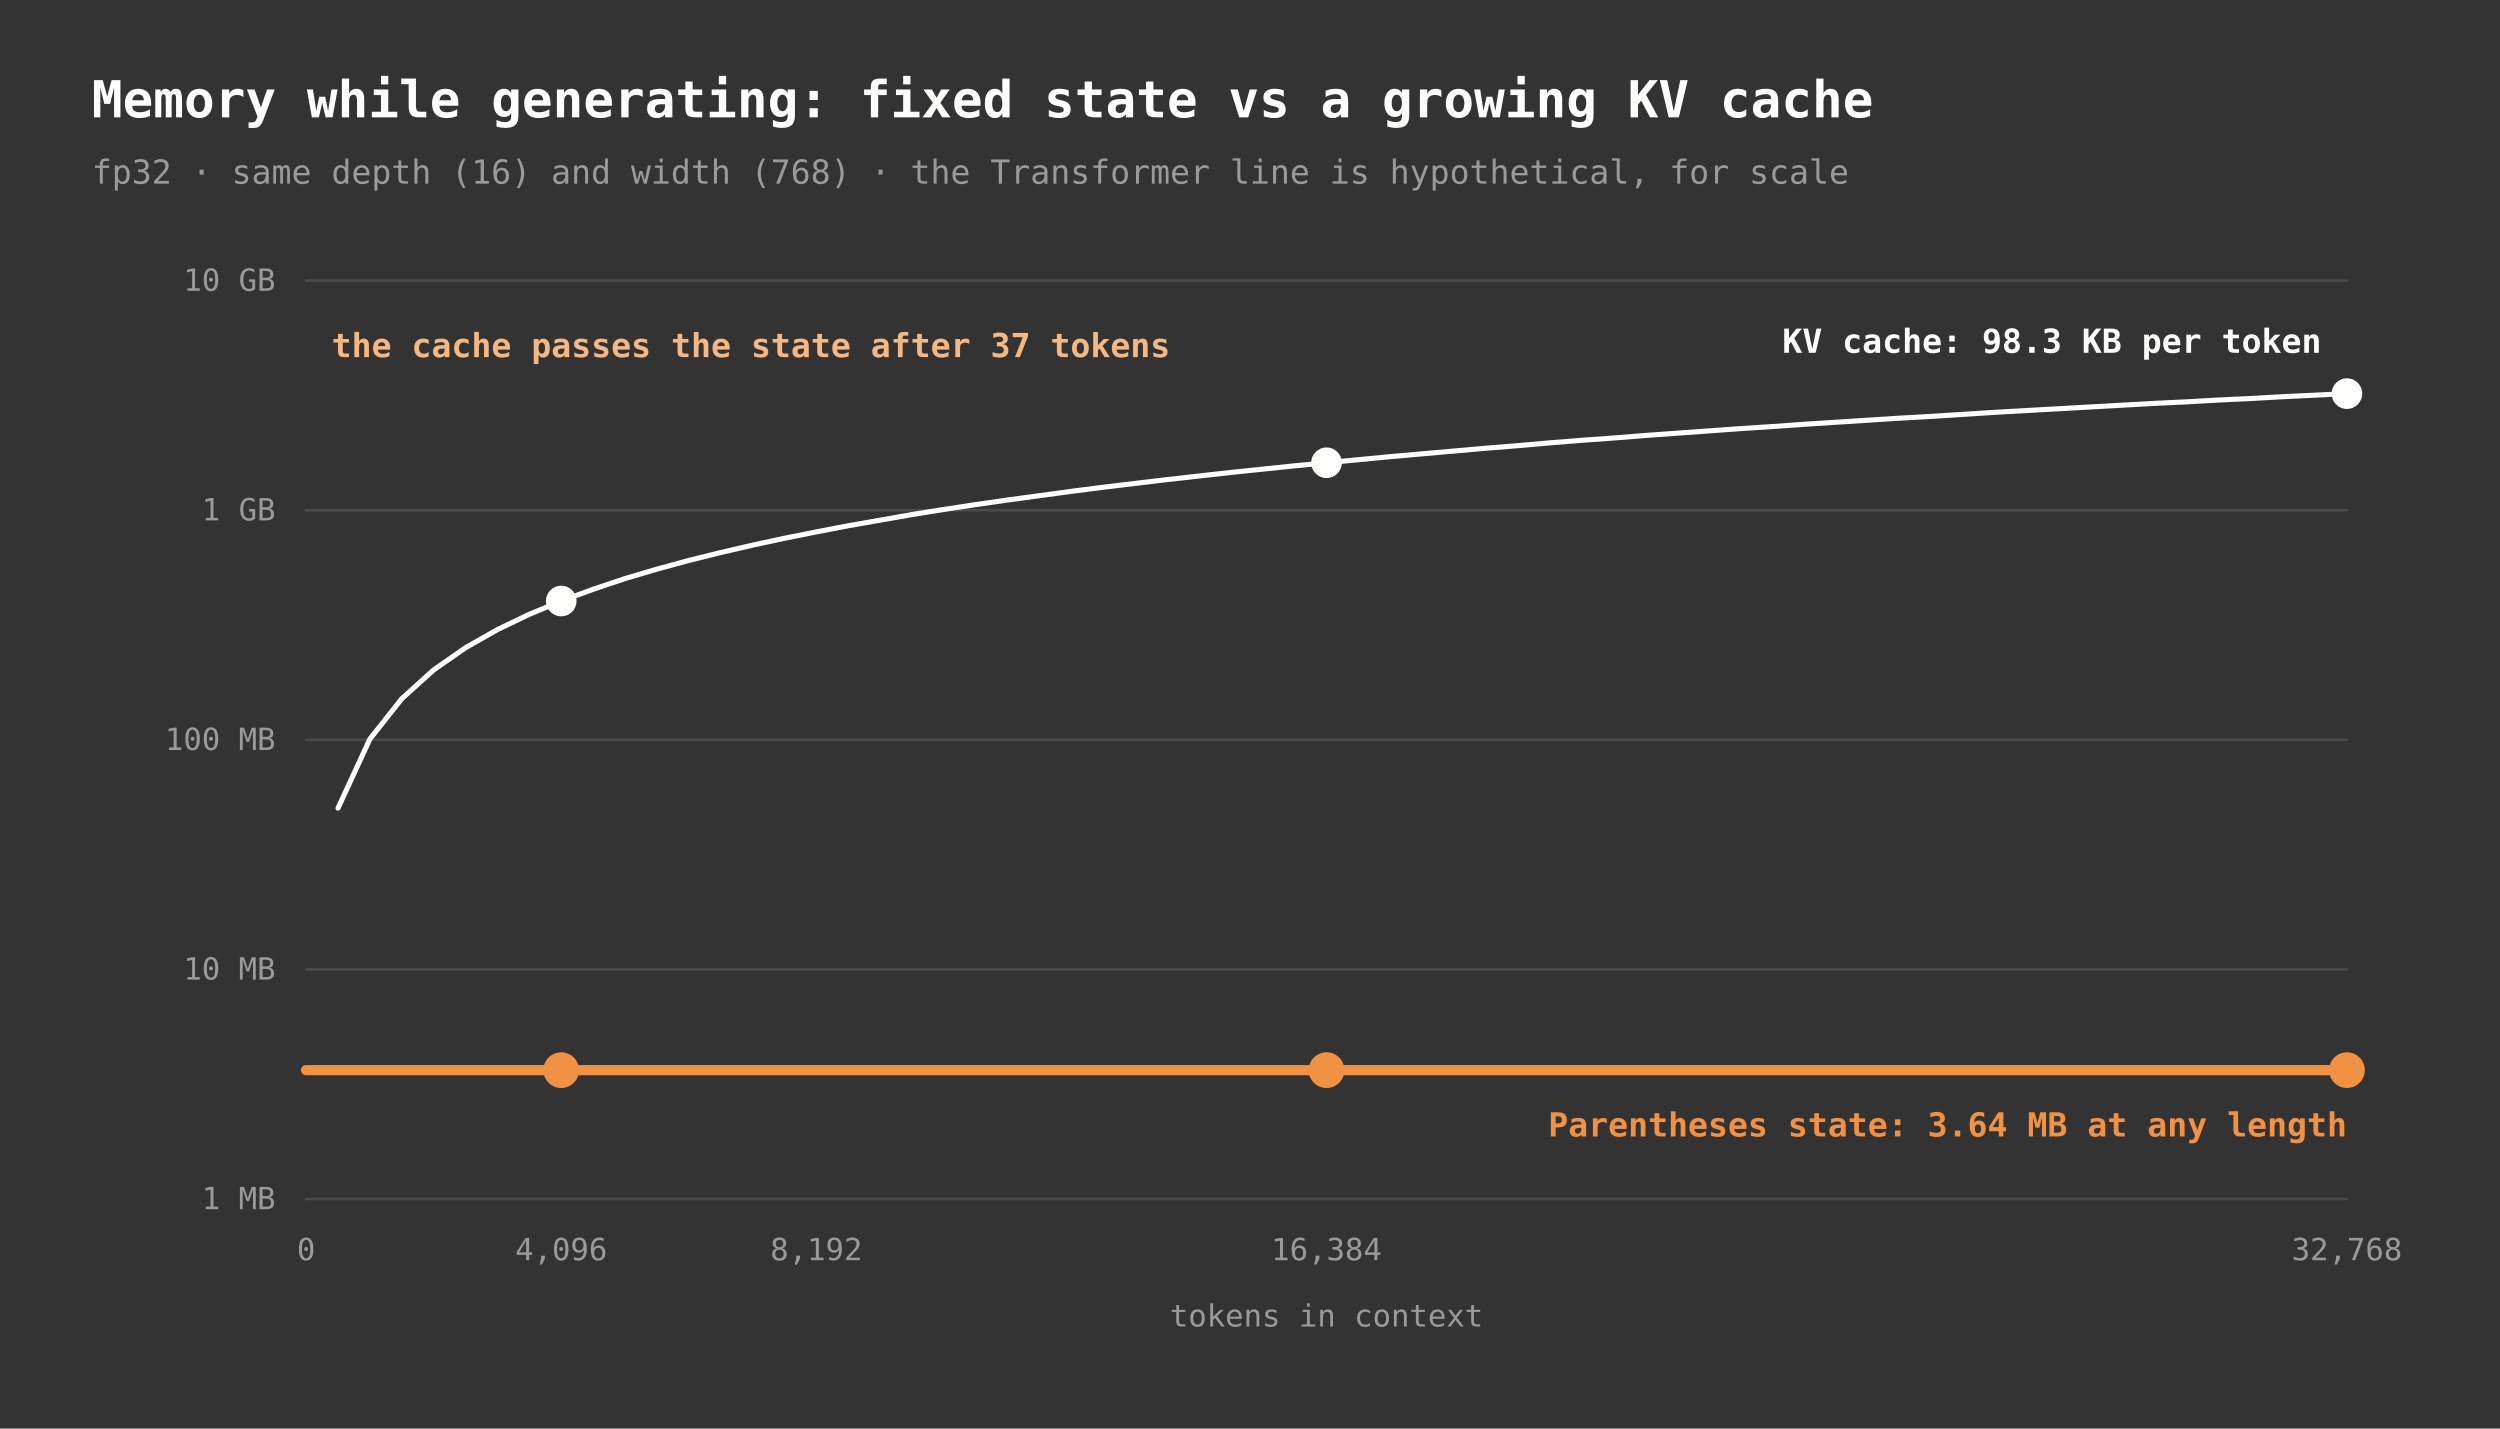
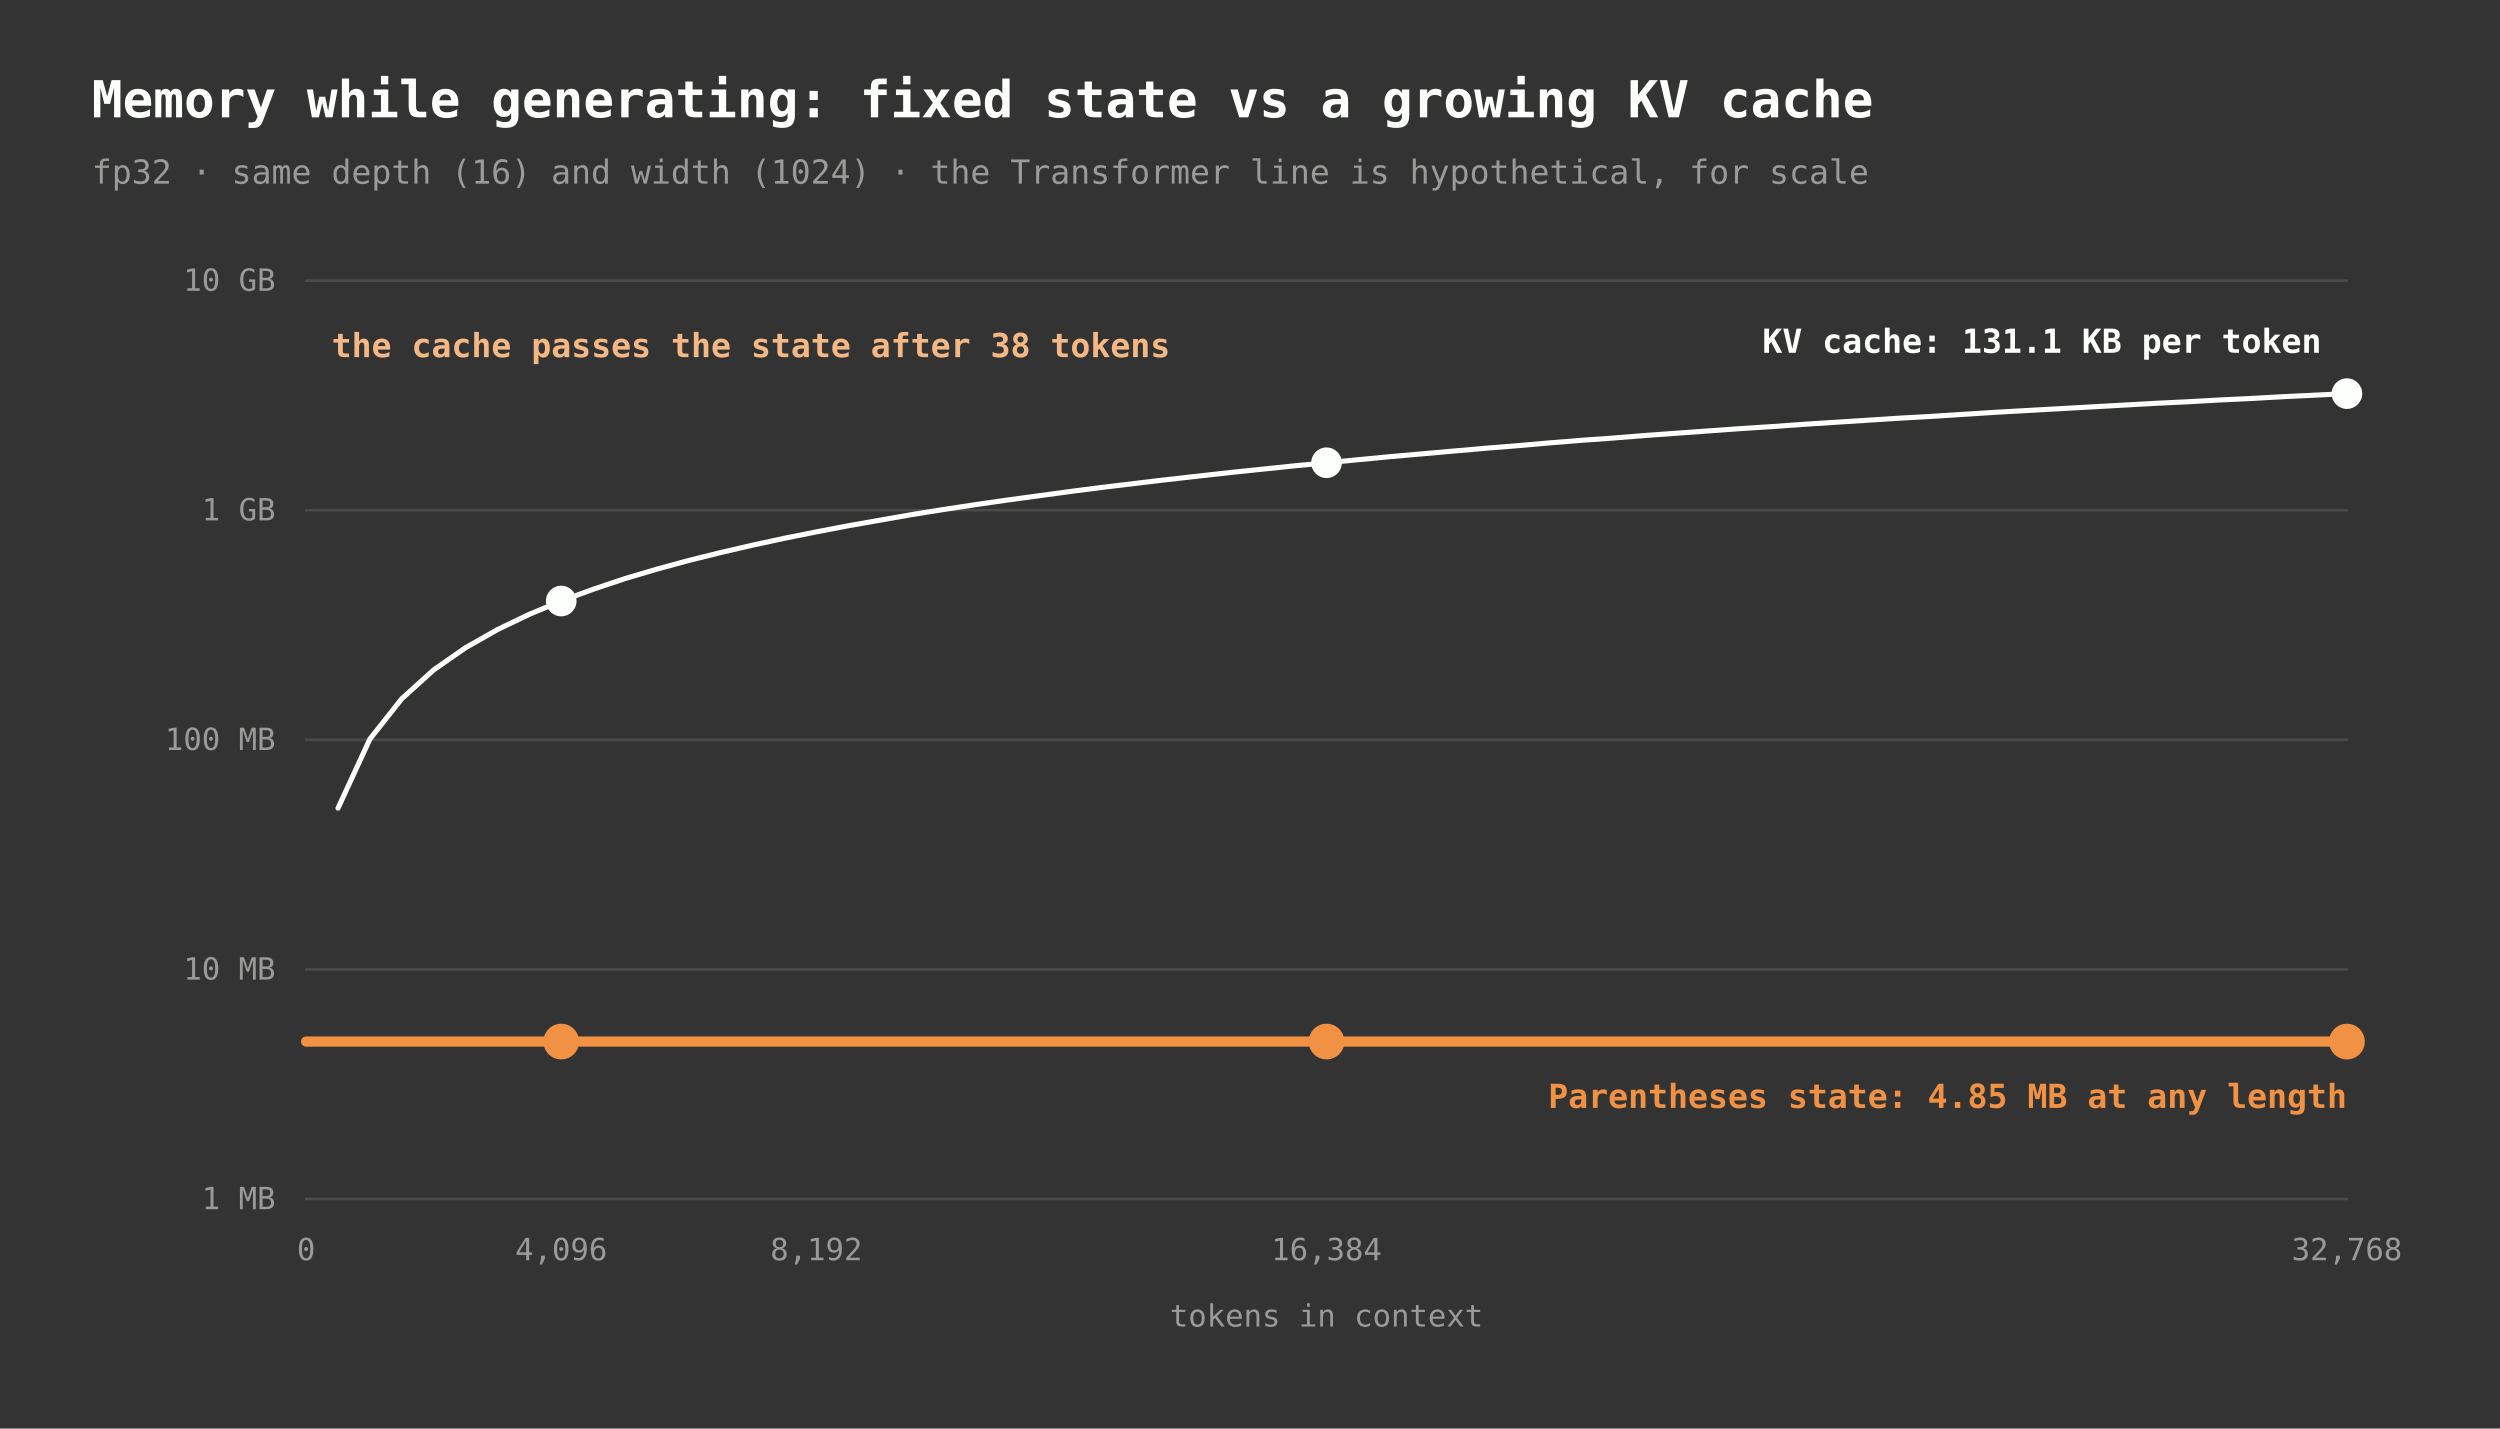
<svg xmlns="http://www.w3.org/2000/svg" viewBox="0 0 980 560" width="980" height="560" role="img">
  <rect width="980" height="560" fill="#333333" />
  <text x="36.0" y="46.0" fill="#FDFFFC" font-family="'JetBrains Mono', 'IBM Plex Mono', ui-monospace, Menlo, Consolas, monospace" font-size="20" font-weight="600" text-anchor="start">Memory while generating: fixed state vs a growing KV cache</text>
-   <text x="36.0" y="72.0" fill="#9A9B99" font-family="'JetBrains Mono', 'IBM Plex Mono', ui-monospace, Menlo, Consolas, monospace" font-size="13" font-weight="400" text-anchor="start">fp32 · same depth (16) and width (768) · the Transformer line is hypothetical, for scale</text>
+   <text x="36.0" y="72.0" fill="#9A9B99" font-family="'JetBrains Mono', 'IBM Plex Mono', ui-monospace, Menlo, Consolas, monospace" font-size="13" font-weight="400" text-anchor="start">fp32 · same depth (16) and width (1024) · the Transformer line is hypothetical, for scale</text>
  <polyline points="120.0,470.0 920.0,470.0" fill="none" stroke="#4B4B4B" stroke-width="1" stroke-linejoin="round" stroke-linecap="round" />
  <text x="108.0" y="474.0" fill="#9A9B99" font-family="'JetBrains Mono', 'IBM Plex Mono', ui-monospace, Menlo, Consolas, monospace" font-size="12" font-weight="400" text-anchor="end">1 MB</text>
  <polyline points="120.0,380.0 920.0,380.0" fill="none" stroke="#4B4B4B" stroke-width="1" stroke-linejoin="round" stroke-linecap="round" />
  <text x="108.0" y="384.0" fill="#9A9B99" font-family="'JetBrains Mono', 'IBM Plex Mono', ui-monospace, Menlo, Consolas, monospace" font-size="12" font-weight="400" text-anchor="end">10 MB</text>
  <polyline points="120.0,290.0 920.0,290.0" fill="none" stroke="#4B4B4B" stroke-width="1" stroke-linejoin="round" stroke-linecap="round" />
  <text x="108.0" y="294.0" fill="#9A9B99" font-family="'JetBrains Mono', 'IBM Plex Mono', ui-monospace, Menlo, Consolas, monospace" font-size="12" font-weight="400" text-anchor="end">100 MB</text>
  <polyline points="120.0,200.0 920.0,200.0" fill="none" stroke="#4B4B4B" stroke-width="1" stroke-linejoin="round" stroke-linecap="round" />
  <text x="108.0" y="204.0" fill="#9A9B99" font-family="'JetBrains Mono', 'IBM Plex Mono', ui-monospace, Menlo, Consolas, monospace" font-size="12" font-weight="400" text-anchor="end">1 GB</text>
  <polyline points="120.0,110.0 920.0,110.0" fill="none" stroke="#4B4B4B" stroke-width="1" stroke-linejoin="round" stroke-linecap="round" />
  <text x="108.0" y="114.0" fill="#9A9B99" font-family="'JetBrains Mono', 'IBM Plex Mono', ui-monospace, Menlo, Consolas, monospace" font-size="12" font-weight="400" text-anchor="end">10 GB</text>
  <text x="120.0" y="494.0" fill="#9A9B99" font-family="'JetBrains Mono', 'IBM Plex Mono', ui-monospace, Menlo, Consolas, monospace" font-size="12" font-weight="400" text-anchor="middle">0</text>
  <text x="220.0" y="494.0" fill="#9A9B99" font-family="'JetBrains Mono', 'IBM Plex Mono', ui-monospace, Menlo, Consolas, monospace" font-size="12" font-weight="400" text-anchor="middle">4,096</text>
  <text x="320.0" y="494.0" fill="#9A9B99" font-family="'JetBrains Mono', 'IBM Plex Mono', ui-monospace, Menlo, Consolas, monospace" font-size="12" font-weight="400" text-anchor="middle">8,192</text>
  <text x="520.0" y="494.0" fill="#9A9B99" font-family="'JetBrains Mono', 'IBM Plex Mono', ui-monospace, Menlo, Consolas, monospace" font-size="12" font-weight="400" text-anchor="middle">16,384</text>
  <text x="920.0" y="494.0" fill="#9A9B99" font-family="'JetBrains Mono', 'IBM Plex Mono', ui-monospace, Menlo, Consolas, monospace" font-size="12" font-weight="400" text-anchor="middle">32,768</text>
  <text x="520.0" y="520.0" fill="#9A9B99" font-family="'JetBrains Mono', 'IBM Plex Mono', ui-monospace, Menlo, Consolas, monospace" font-size="12" font-weight="400" text-anchor="middle">tokens in context</text>
  <polyline points="132.5,316.8 145.0,289.7 157.5,273.9 170.0,262.6 182.5,253.9 195.0,246.8 207.5,240.8 220.0,235.6 232.5,231.0 245.0,226.8 257.5,223.1 270.0,219.7 282.5,216.6 295.0,213.7 307.5,211.0 320.0,208.5 332.5,206.1 345.0,203.9 357.5,201.7 370.0,199.7 382.5,197.8 395.0,196.0 407.5,194.3 420.0,192.6 432.5,191.0 445.0,189.5 457.5,188.0 470.0,186.6 482.5,185.2 495.0,183.9 507.5,182.6 520.0,181.4 532.5,180.2 545.0,179.0 557.5,177.9 570.0,176.8 582.5,175.7 595.0,174.7 607.5,173.6 620.0,172.6 632.5,171.7 645.0,170.7 657.5,169.8 670.0,168.9 682.5,168.0 695.0,167.2 707.5,166.3 720.0,165.5 732.5,164.7 745.0,163.9 757.5,163.2 770.0,162.4 782.5,161.6 795.0,160.9 807.5,160.2 820.0,159.5 832.5,158.8 845.0,158.1 857.5,157.5 870.0,156.8 882.5,156.2 895.0,155.5 907.5,154.9 920.0,154.3" fill="none" stroke="#FDFFFC" stroke-width="2" stroke-linejoin="round" stroke-linecap="round" />
  <circle cx="220.0" cy="235.6" r="6.0" fill="#FDFFFC" />
  <circle cx="520.0" cy="181.4" r="6.0" fill="#FDFFFC" />
  <circle cx="920.0" cy="154.3" r="6.0" fill="#FDFFFC" />
-   <text x="910.0" y="138.3" fill="#FDFFFC" font-family="'JetBrains Mono', 'IBM Plex Mono', ui-monospace, Menlo, Consolas, monospace" font-size="13" font-weight="600" text-anchor="end">KV cache: 98.3 KB per token</text>
-   <polyline points="120.0,419.5 920.0,419.5" fill="none" stroke="#F19143" stroke-width="4" stroke-linejoin="round" stroke-linecap="round" />
-   <circle cx="220.0" cy="419.5" r="7.0" fill="#F19143" />
-   <circle cx="520.0" cy="419.5" r="7.0" fill="#F19143" />
-   <circle cx="920.0" cy="419.5" r="7.0" fill="#F19143" />
-   <text x="920.0" y="445.5" fill="#F19143" font-family="'JetBrains Mono', 'IBM Plex Mono', ui-monospace, Menlo, Consolas, monospace" font-size="13" font-weight="600" text-anchor="end">Parentheses state: 3.64 MB at any length</text>
-   <text x="130.0" y="140.0" fill="#F5B884" font-family="'JetBrains Mono', 'IBM Plex Mono', ui-monospace, Menlo, Consolas, monospace" font-size="13" font-weight="600" text-anchor="start">the cache passes the state after 37 tokens</text>
+   <text x="910.0" y="138.3" fill="#FDFFFC" font-family="'JetBrains Mono', 'IBM Plex Mono', ui-monospace, Menlo, Consolas, monospace" font-size="13" font-weight="600" text-anchor="end">KV cache: 131.1 KB per token</text>
+   <polyline points="120.0,408.3 920.0,408.3" fill="none" stroke="#F19143" stroke-width="4" stroke-linejoin="round" stroke-linecap="round" />
+   <circle cx="220.0" cy="408.3" r="7.0" fill="#F19143" />
+   <circle cx="520.0" cy="408.3" r="7.0" fill="#F19143" />
+   <circle cx="920.0" cy="408.3" r="7.0" fill="#F19143" />
+   <text x="920.0" y="434.3" fill="#F19143" font-family="'JetBrains Mono', 'IBM Plex Mono', ui-monospace, Menlo, Consolas, monospace" font-size="13" font-weight="600" text-anchor="end">Parentheses state: 4.85 MB at any length</text>
+   <text x="130.0" y="140.0" fill="#F5B884" font-family="'JetBrains Mono', 'IBM Plex Mono', ui-monospace, Menlo, Consolas, monospace" font-size="13" font-weight="600" text-anchor="start">the cache passes the state after 38 tokens</text>
</svg>
